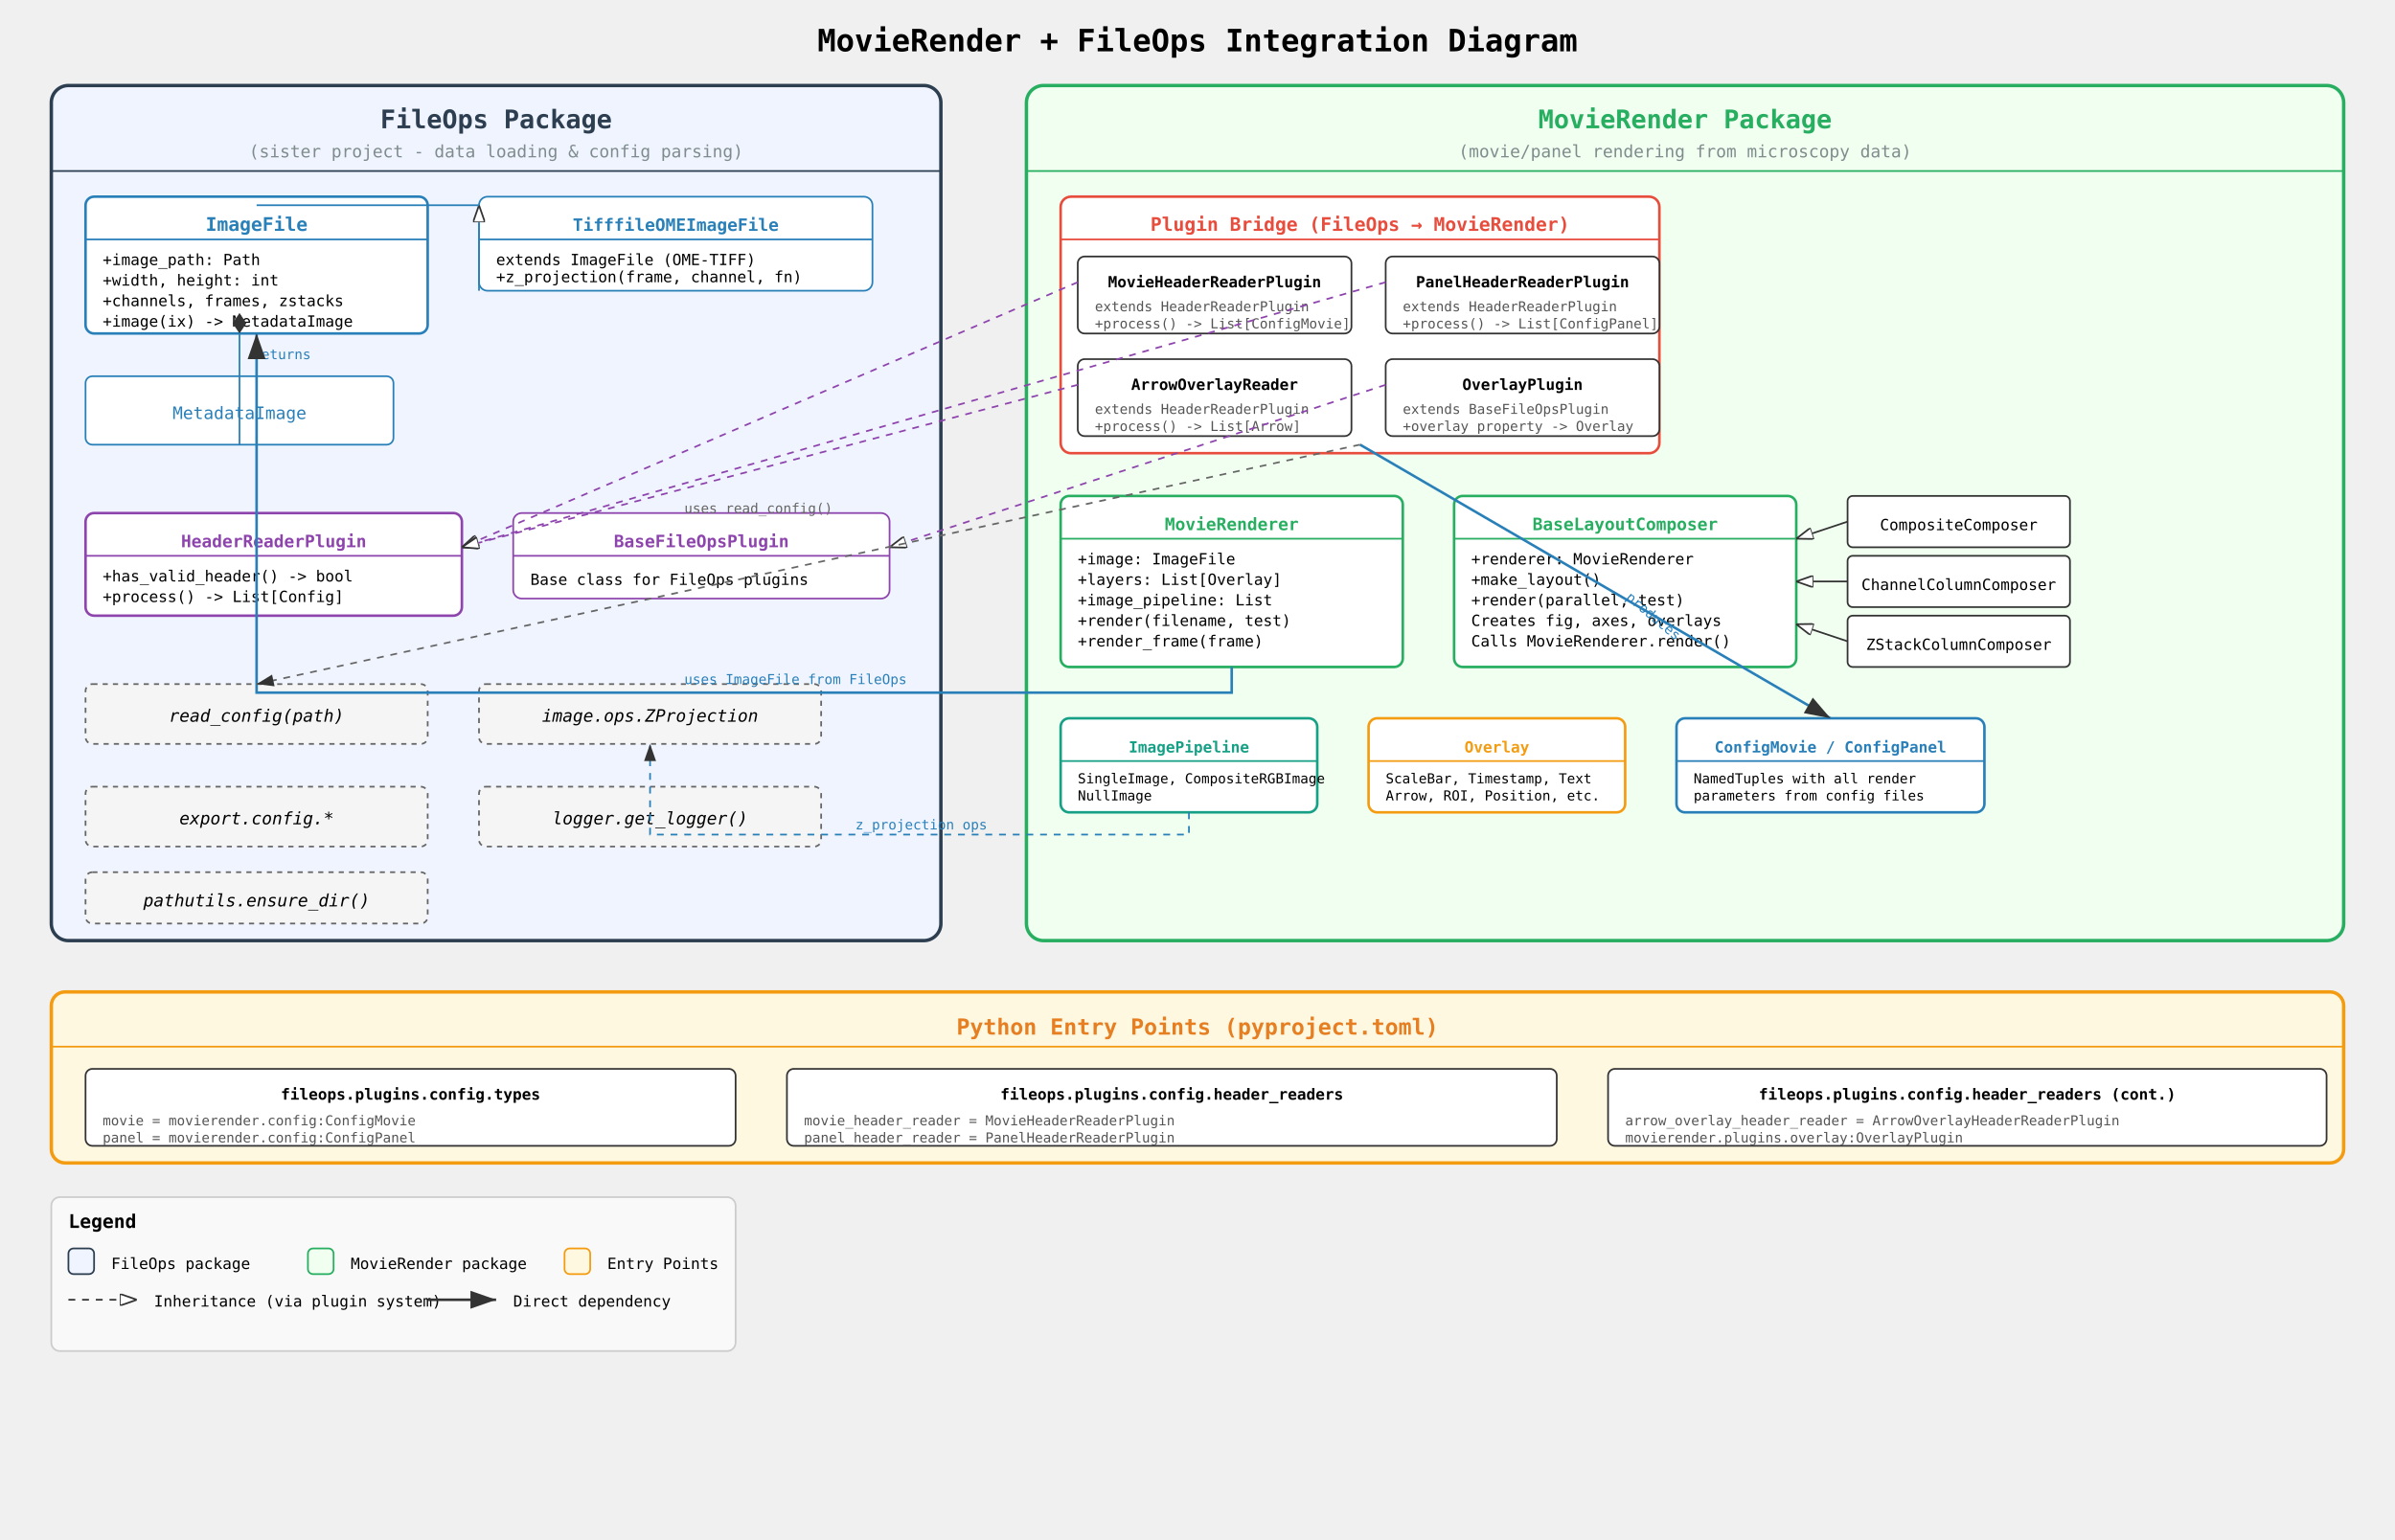
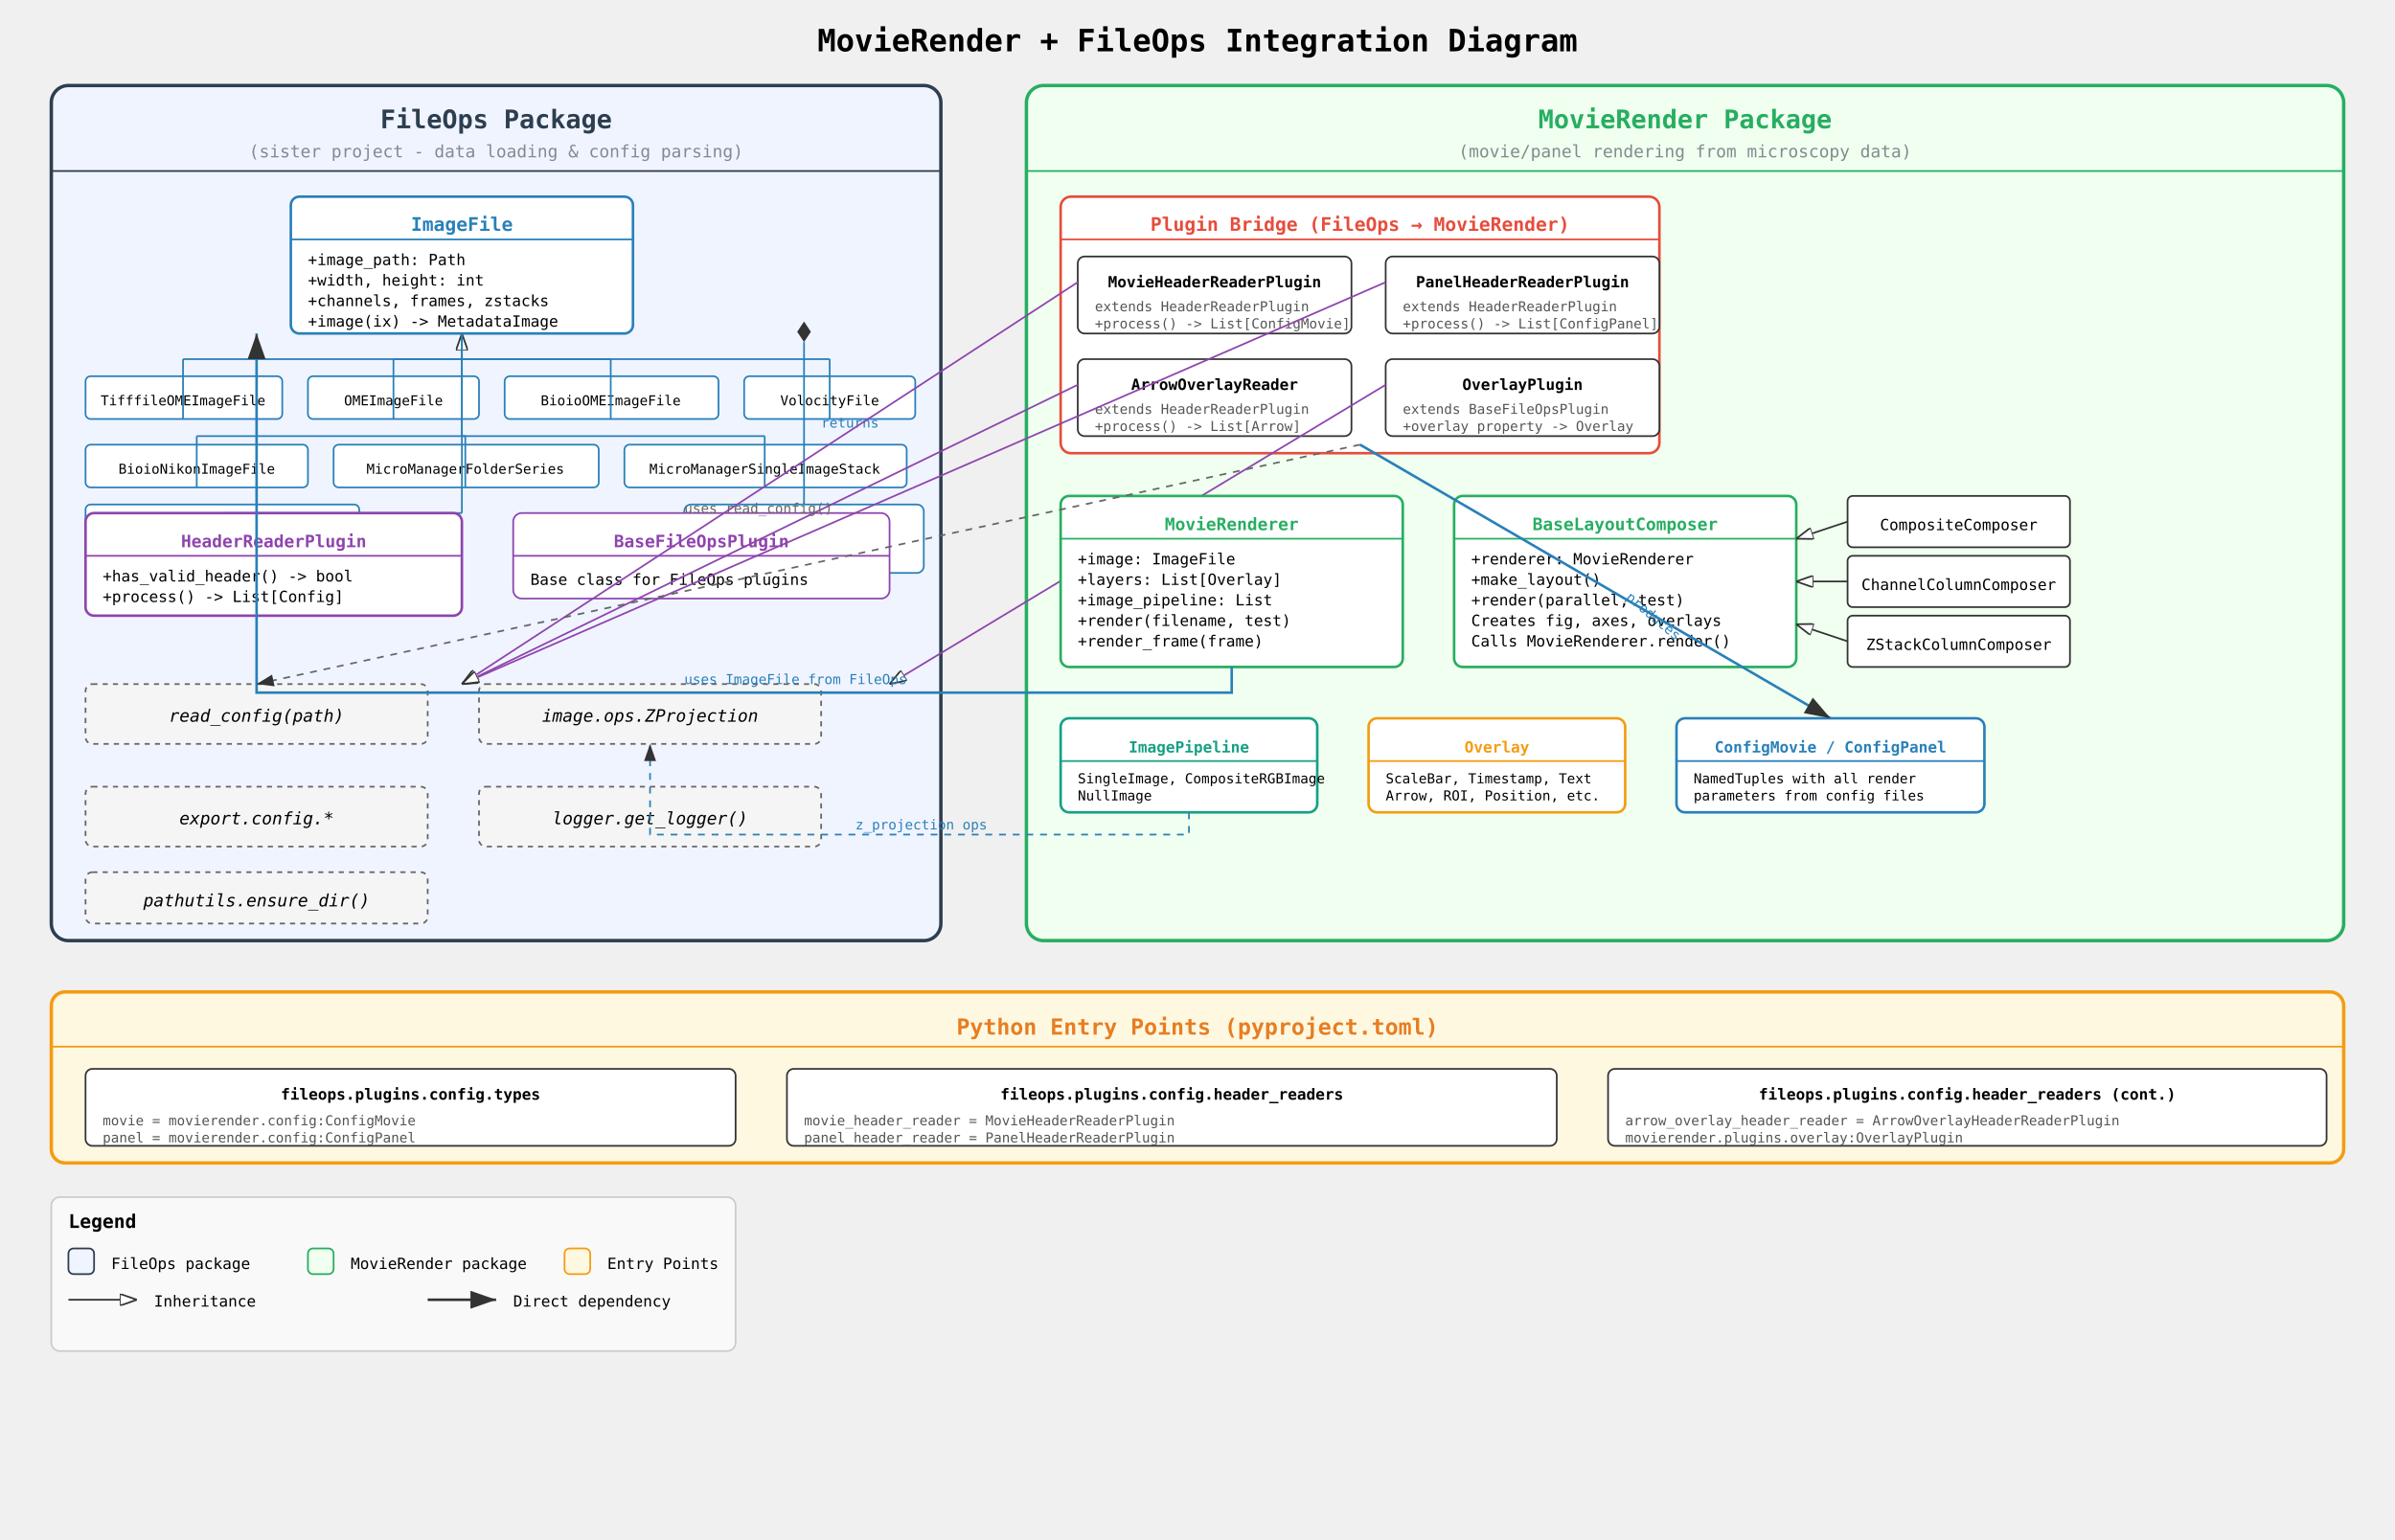
<svg xmlns="http://www.w3.org/2000/svg" viewBox="0 0 1400 900" font-family="monospace" font-size="12">
  <defs>
    <marker id="arrow2" markerWidth="10" markerHeight="7" refX="10" refY="3.5" orient="auto">
      <polygon points="0 0, 10 3.5, 0 7" fill="#333" />
    </marker>
    <marker id="diamond2" markerWidth="12" markerHeight="8" refX="0" refY="4" orient="auto">
      <polygon points="6 0, 12 4, 6 8, 0 4" fill="#333" />
    </marker>
    <marker id="triangle2" markerWidth="10" markerHeight="7" refX="10" refY="3.5" orient="auto">
      <polygon points="0 0, 10 3.5, 0 7" fill="white" stroke="#333" stroke-width="1" />
    </marker>
  </defs>
  <text x="700" y="30" text-anchor="middle" font-size="18" font-weight="bold">MovieRender + FileOps Integration Diagram</text>
  <rect x="30" y="50" width="520" height="500" rx="10" fill="#f0f4ff" stroke="#2c3e50" stroke-width="2" />
  <text x="290" y="75" text-anchor="middle" font-weight="bold" font-size="15" fill="#2c3e50">FileOps Package</text>
  <text x="290" y="92" text-anchor="middle" font-size="10" fill="#7f8c8d">(sister project - data loading &amp; config parsing)</text>
  <line x1="30" y1="100" x2="550" y2="100" stroke="#2c3e50" stroke-width="1" />
-   <rect x="50" y="115" width="200" height="80" rx="5" fill="#fff" stroke="#2980b9" stroke-width="1.5" />
-   <text x="150" y="135" text-anchor="middle" font-weight="bold" font-size="11" fill="#2980b9">ImageFile</text>
-   <line x1="50" y1="140" x2="250" y2="140" stroke="#2980b9" stroke-width="1" />
-   <text x="60" y="155" font-size="9">+image_path: Path</text>
-   <text x="60" y="167" font-size="9">+width, height: int</text>
-   <text x="60" y="179" font-size="9">+channels, frames, zstacks</text>
-   <text x="60" y="191" font-size="9">+image(ix) -&gt; MetadataImage</text>
-   <rect x="280" y="115" width="230" height="55" rx="5" fill="#fff" stroke="#2980b9" stroke-width="1" />
-   <text x="395" y="135" text-anchor="middle" font-weight="bold" font-size="10" fill="#2980b9">TifffileOMEImageFile</text>
-   <line x1="280" y1="140" x2="510" y2="140" stroke="#2980b9" stroke-width="1" />
-   <text x="290" y="155" font-size="9">extends ImageFile (OME-TIFF)</text>
-   <text x="290" y="165" font-size="9">+z_projection(frame, channel, fn)</text>
-   <line x1="280" y1="170" x2="280" y2="120" stroke="#2980b9" stroke-width="1" marker-end="url(#triangle2)" />
-   <line x1="280" y1="120" x2="150" y2="120" stroke="#2980b9" stroke-width="1" />
-   <rect x="50" y="220" width="180" height="40" rx="4" fill="#fff" stroke="#2980b9" stroke-width="1" />
-   <text x="140" y="245" text-anchor="middle" font-size="10" fill="#2980b9">MetadataImage</text>
-   <line x1="140" y1="260" x2="140" y2="195" stroke="#2980b9" stroke-width="1" marker-end="url(#diamond2)" />
-   <text x="148" y="210" font-size="8" fill="#2980b9">returns</text>
+   <rect x="170" y="115" width="200" height="80" rx="5" fill="#fff" stroke="#2980b9" stroke-width="1.5" />
+   <text x="270" y="135" text-anchor="middle" font-weight="bold" font-size="11" fill="#2980b9">ImageFile</text>
+   <line x1="170" y1="140" x2="370" y2="140" stroke="#2980b9" stroke-width="1" />
+   <text x="180" y="155" font-size="9">+image_path: Path</text>
+   <text x="180" y="167" font-size="9">+width, height: int</text>
+   <text x="180" y="179" font-size="9">+channels, frames, zstacks</text>
+   <text x="180" y="191" font-size="9">+image(ix) -&gt; MetadataImage</text>
+   <rect x="50" y="220" width="115" height="25" rx="3" fill="#fff" stroke="#2980b9" stroke-width="1" />
+   <text x="107" y="237" text-anchor="middle" font-size="8">TifffileOMEImageFile</text>
+   <line x1="107" y1="245" x2="107" y2="210" stroke="#2980b9" stroke-width="1" />
+   <line x1="107" y1="210" x2="270" y2="210" stroke="#2980b9" stroke-width="1" />
+   <line x1="270" y1="210" x2="270" y2="195" stroke="#2980b9" stroke-width="1" marker-end="url(#triangle2)" />
+   <rect x="180" y="220" width="100" height="25" rx="3" fill="#fff" stroke="#2980b9" stroke-width="1" />
+   <text x="230" y="237" text-anchor="middle" font-size="8">OMEImageFile</text>
+   <line x1="230" y1="245" x2="230" y2="210" stroke="#2980b9" stroke-width="1" />
+   <line x1="230" y1="210" x2="270" y2="210" stroke="#2980b9" stroke-width="1" />
+   <rect x="295" y="220" width="125" height="25" rx="3" fill="#fff" stroke="#2980b9" stroke-width="1" />
+   <text x="357" y="237" text-anchor="middle" font-size="8">BioioOMEImageFile</text>
+   <line x1="357" y1="245" x2="357" y2="210" stroke="#2980b9" stroke-width="1" />
+   <line x1="357" y1="210" x2="270" y2="210" stroke="#2980b9" stroke-width="1" />
+   <rect x="435" y="220" width="100" height="25" rx="3" fill="#fff" stroke="#2980b9" stroke-width="1" />
+   <text x="485" y="237" text-anchor="middle" font-size="8">VolocityFile</text>
+   <line x1="485" y1="245" x2="485" y2="210" stroke="#2980b9" stroke-width="1" />
+   <line x1="485" y1="210" x2="270" y2="210" stroke="#2980b9" stroke-width="1" />
+   <rect x="50" y="260" width="130" height="25" rx="3" fill="#fff" stroke="#2980b9" stroke-width="1" />
+   <text x="115" y="277" text-anchor="middle" font-size="8">BioioNikonImageFile</text>
+   <line x1="115" y1="285" x2="115" y2="255" stroke="#2980b9" stroke-width="1" />
+   <line x1="115" y1="255" x2="270" y2="255" stroke="#2980b9" stroke-width="1" />
+   <line x1="270" y1="255" x2="270" y2="195" stroke="#2980b9" stroke-width="1" />
+   <rect x="195" y="260" width="155" height="25" rx="3" fill="#fff" stroke="#2980b9" stroke-width="1" />
+   <text x="272" y="277" text-anchor="middle" font-size="8">MicroManagerFolderSeries</text>
+   <line x1="272" y1="285" x2="272" y2="255" stroke="#2980b9" stroke-width="1" />
+   <line x1="272" y1="255" x2="270" y2="255" stroke="#2980b9" stroke-width="1" />
+   <rect x="365" y="260" width="165" height="25" rx="3" fill="#fff" stroke="#2980b9" stroke-width="1" />
+   <text x="447" y="277" text-anchor="middle" font-size="8">MicroManagerSingleImageStack</text>
+   <line x1="447" y1="285" x2="447" y2="255" stroke="#2980b9" stroke-width="1" />
+   <line x1="447" y1="255" x2="270" y2="255" stroke="#2980b9" stroke-width="1" />
+   <rect x="50" y="295" width="160" height="25" rx="3" fill="#fff" stroke="#2980b9" stroke-width="1" />
+   <text x="130" y="312" text-anchor="middle" font-size="8">PycroManagerSingleImageStack</text>
+   <line x1="130" y1="320" x2="130" y2="300" stroke="#2980b9" stroke-width="1" />
+   <line x1="130" y1="300" x2="270" y2="300" stroke="#2980b9" stroke-width="1" />
+   <line x1="270" y1="300" x2="270" y2="195" stroke="#2980b9" stroke-width="1" />
+   <rect x="400" y="295" width="140" height="40" rx="4" fill="#fff" stroke="#2980b9" stroke-width="1" />
+   <text x="470" y="320" text-anchor="middle" font-size="10" fill="#2980b9">MetadataImage</text>
+   <line x1="470" y1="295" x2="470" y2="200" stroke="#2980b9" stroke-width="1" marker-end="url(#diamond2)" />
+   <text x="480" y="250" font-size="8" fill="#2980b9">returns</text>
  <rect x="50" y="300" width="220" height="60" rx="5" fill="#fff" stroke="#8e44ad" stroke-width="1.5" />
  <text x="160" y="320" text-anchor="middle" font-weight="bold" font-size="10" fill="#8e44ad">HeaderReaderPlugin</text>
  <line x1="50" y1="325" x2="270" y2="325" stroke="#8e44ad" stroke-width="1" />
  <text x="60" y="340" font-size="9">+has_valid_header() -&gt; bool</text>
  <text x="60" y="352" font-size="9">+process() -&gt; List[Config]</text>
  <rect x="300" y="300" width="220" height="50" rx="5" fill="#fff" stroke="#8e44ad" stroke-width="1" />
  <text x="410" y="320" text-anchor="middle" font-weight="bold" font-size="10" fill="#8e44ad">BaseFileOpsPlugin</text>
  <line x1="300" y1="325" x2="520" y2="325" stroke="#8e44ad" stroke-width="1" />
  <text x="310" y="342" font-size="9">Base class for FileOps plugins</text>
  <rect x="50" y="400" width="200" height="35" rx="4" fill="#f5f5f5" stroke="#666" stroke-width="1" stroke-dasharray="3" />
  <text x="150" y="422" text-anchor="middle" font-size="10" font-style="italic">read_config(path)</text>
  <rect x="280" y="400" width="200" height="35" rx="4" fill="#f5f5f5" stroke="#666" stroke-width="1" stroke-dasharray="3" />
  <text x="380" y="422" text-anchor="middle" font-size="10" font-style="italic">image.ops.ZProjection</text>
  <rect x="50" y="460" width="200" height="35" rx="4" fill="#f5f5f5" stroke="#666" stroke-width="1" stroke-dasharray="3" />
  <text x="150" y="482" text-anchor="middle" font-size="10" font-style="italic">export.config.*</text>
  <rect x="280" y="460" width="200" height="35" rx="4" fill="#f5f5f5" stroke="#666" stroke-width="1" stroke-dasharray="3" />
  <text x="380" y="482" text-anchor="middle" font-size="10" font-style="italic">logger.get_logger()</text>
  <rect x="50" y="510" width="200" height="30" rx="4" fill="#f5f5f5" stroke="#666" stroke-width="1" stroke-dasharray="3" />
  <text x="150" y="530" text-anchor="middle" font-size="10" font-style="italic">pathutils.ensure_dir()</text>
  <rect x="600" y="50" width="770" height="500" rx="10" fill="#f0fff0" stroke="#27ae60" stroke-width="2" />
  <text x="985" y="75" text-anchor="middle" font-weight="bold" font-size="15" fill="#27ae60">MovieRender Package</text>
  <text x="985" y="92" text-anchor="middle" font-size="10" fill="#7f8c8d">(movie/panel rendering from microscopy data)</text>
  <line x1="600" y1="100" x2="1370" y2="100" stroke="#27ae60" stroke-width="1" />
  <rect x="620" y="115" width="350" height="150" rx="6" fill="#fff" stroke="#e74c3c" stroke-width="1.5" />
  <text x="795" y="135" text-anchor="middle" font-weight="bold" font-size="11" fill="#e74c3c">Plugin Bridge (FileOps → MovieRender)</text>
  <line x1="620" y1="140" x2="970" y2="140" stroke="#e74c3c" stroke-width="1" />
  <rect x="630" y="150" width="160" height="45" rx="4" fill="#fff" stroke="#333" stroke-width="1" />
  <text x="710" y="168" text-anchor="middle" font-size="9" font-weight="bold">MovieHeaderReaderPlugin</text>
  <text x="640" y="182" font-size="8" fill="#555">extends HeaderReaderPlugin</text>
  <text x="640" y="192" font-size="8" fill="#555">+process() -&gt; List[ConfigMovie]</text>
  <rect x="810" y="150" width="160" height="45" rx="4" fill="#fff" stroke="#333" stroke-width="1" />
  <text x="890" y="168" text-anchor="middle" font-size="9" font-weight="bold">PanelHeaderReaderPlugin</text>
  <text x="820" y="182" font-size="8" fill="#555">extends HeaderReaderPlugin</text>
  <text x="820" y="192" font-size="8" fill="#555">+process() -&gt; List[ConfigPanel]</text>
  <rect x="630" y="210" width="160" height="45" rx="4" fill="#fff" stroke="#333" stroke-width="1" />
  <text x="710" y="228" text-anchor="middle" font-size="9" font-weight="bold">ArrowOverlayReader</text>
  <text x="640" y="242" font-size="8" fill="#555">extends HeaderReaderPlugin</text>
  <text x="640" y="252" font-size="8" fill="#555">+process() -&gt; List[Arrow]</text>
  <rect x="810" y="210" width="160" height="45" rx="4" fill="#fff" stroke="#333" stroke-width="1" />
  <text x="890" y="228" text-anchor="middle" font-size="9" font-weight="bold">OverlayPlugin</text>
  <text x="820" y="242" font-size="8" fill="#555">extends BaseFileOpsPlugin</text>
  <text x="820" y="252" font-size="8" fill="#555">+overlay property -&gt; Overlay</text>
-   <line x1="630" y1="165" x2="270" y2="320" stroke="#8e44ad" stroke-width="1" stroke-dasharray="4" marker-end="url(#triangle2)" />
-   <line x1="810" y1="165" x2="270" y2="320" stroke="#8e44ad" stroke-width="1" stroke-dasharray="4" marker-end="url(#triangle2)" />
-   <line x1="630" y1="225" x2="270" y2="320" stroke="#8e44ad" stroke-width="1" stroke-dasharray="4" marker-end="url(#triangle2)" />
-   <line x1="810" y1="225" x2="520" y2="320" stroke="#8e44ad" stroke-width="1" stroke-dasharray="4" marker-end="url(#triangle2)" />
+   <line x1="630" y1="165" x2="270" y2="400" stroke="#8e44ad" stroke-width="1" marker-end="url(#triangle2)" />
+   <line x1="810" y1="165" x2="270" y2="400" stroke="#8e44ad" stroke-width="1" marker-end="url(#triangle2)" />
+   <line x1="630" y1="225" x2="270" y2="400" stroke="#8e44ad" stroke-width="1" marker-end="url(#triangle2)" />
+   <line x1="810" y1="225" x2="520" y2="400" stroke="#8e44ad" stroke-width="1" marker-end="url(#triangle2)" />
  <rect x="620" y="290" width="200" height="100" rx="5" fill="#fff" stroke="#27ae60" stroke-width="1.5" />
  <text x="720" y="310" text-anchor="middle" font-weight="bold" font-size="10" fill="#27ae60">MovieRenderer</text>
  <line x1="620" y1="315" x2="820" y2="315" stroke="#27ae60" stroke-width="1" />
  <text x="630" y="330" font-size="9">+image: ImageFile</text>
  <text x="630" y="342" font-size="9">+layers: List[Overlay]</text>
  <text x="630" y="354" font-size="9">+image_pipeline: List</text>
  <text x="630" y="366" font-size="9">+render(filename, test)</text>
  <text x="630" y="378" font-size="9">+render_frame(frame)</text>
  <rect x="850" y="290" width="200" height="100" rx="5" fill="#fff" stroke="#27ae60" stroke-width="1.5" />
  <text x="950" y="310" text-anchor="middle" font-weight="bold" font-size="10" fill="#27ae60">BaseLayoutComposer</text>
  <line x1="850" y1="315" x2="1050" y2="315" stroke="#27ae60" stroke-width="1" />
  <text x="860" y="330" font-size="9">+renderer: MovieRenderer</text>
  <text x="860" y="342" font-size="9">+make_layout()</text>
  <text x="860" y="354" font-size="9">+render(parallel, test)</text>
  <text x="860" y="366" font-size="9">Creates fig, axes, overlays</text>
  <text x="860" y="378" font-size="9">Calls MovieRenderer.render()</text>
  <rect x="1080" y="290" width="130" height="30" rx="3" fill="#fff" stroke="#333" stroke-width="1" />
  <text x="1145" y="310" text-anchor="middle" font-size="9">CompositeComposer</text>
  <rect x="1080" y="325" width="130" height="30" rx="3" fill="#fff" stroke="#333" stroke-width="1" />
  <text x="1145" y="345" text-anchor="middle" font-size="9">ChannelColumnComposer</text>
  <rect x="1080" y="360" width="130" height="30" rx="3" fill="#fff" stroke="#333" stroke-width="1" />
  <text x="1145" y="380" text-anchor="middle" font-size="9">ZStackColumnComposer</text>
  <line x1="1080" y1="305" x2="1050" y2="315" stroke="#333" stroke-width="1" marker-end="url(#triangle2)" />
  <line x1="1080" y1="340" x2="1050" y2="340" stroke="#333" stroke-width="1" marker-end="url(#triangle2)" />
  <line x1="1080" y1="375" x2="1050" y2="365" stroke="#333" stroke-width="1" marker-end="url(#triangle2)" />
  <rect x="620" y="420" width="150" height="55" rx="5" fill="#fff" stroke="#16a085" stroke-width="1.5" />
  <text x="695" y="440" text-anchor="middle" font-weight="bold" font-size="9" fill="#16a085">ImagePipeline</text>
  <line x1="620" y1="445" x2="770" y2="445" stroke="#16a085" stroke-width="1" />
  <text x="630" y="458" font-size="8">SingleImage, CompositeRGBImage</text>
  <text x="630" y="468" font-size="8">NullImage</text>
  <rect x="800" y="420" width="150" height="55" rx="5" fill="#fff" stroke="#f39c12" stroke-width="1.5" />
  <text x="875" y="440" text-anchor="middle" font-weight="bold" font-size="9" fill="#f39c12">Overlay</text>
  <line x1="800" y1="445" x2="950" y2="445" stroke="#f39c12" stroke-width="1" />
  <text x="810" y="458" font-size="8">ScaleBar, Timestamp, Text</text>
  <text x="810" y="468" font-size="8">Arrow, ROI, Position, etc.</text>
  <rect x="980" y="420" width="180" height="55" rx="5" fill="#fff" stroke="#2980b9" stroke-width="1.5" />
  <text x="1070" y="440" text-anchor="middle" font-weight="bold" font-size="9" fill="#2980b9">ConfigMovie / ConfigPanel</text>
  <line x1="980" y1="445" x2="1160" y2="445" stroke="#2980b9" stroke-width="1" />
  <text x="990" y="458" font-size="8">NamedTuples with all render</text>
  <text x="990" y="468" font-size="8">parameters from config files</text>
  <line x1="795" y1="260" x2="1070" y2="420" stroke="#2980b9" stroke-width="1.5" fill="none" marker-end="url(#arrow2)" />
  <text x="950" y="350" font-size="8" fill="#2980b9" transform="rotate(40, 950, 350)">produces</text>
  <path d="M 720 390 L 720 405 L 150 405 L 150 195" stroke="#2980b9" stroke-width="1.5" fill="none" marker-end="url(#arrow2)" />
  <text x="400" y="400" font-size="8" fill="#2980b9">uses ImageFile from FileOps</text>
  <path d="M 695 475 L 695 488 L 380 488 L 380 435" stroke="#2980b9" stroke-width="1" fill="none" stroke-dasharray="4" marker-end="url(#arrow2)" />
  <text x="500" y="485" font-size="8" fill="#2980b9">z_projection ops</text>
  <path d="M 795 260 L 150 400" stroke="#666" stroke-width="1" fill="none" stroke-dasharray="4" marker-end="url(#arrow2)" />
  <text x="400" y="300" font-size="8" fill="#666">uses read_config()</text>
  <rect x="30" y="580" width="1340" height="100" rx="8" fill="#fff8e1" stroke="#f39c12" stroke-width="2" />
  <text x="700" y="605" text-anchor="middle" font-weight="bold" font-size="13" fill="#e67e22">Python Entry Points (pyproject.toml)</text>
  <line x1="30" y1="612" x2="1370" y2="612" stroke="#f39c12" stroke-width="1" />
  <rect x="50" y="625" width="380" height="45" rx="4" fill="#fff" stroke="#333" stroke-width="1" />
  <text x="240" y="643" text-anchor="middle" font-size="9" font-weight="bold">fileops.plugins.config.types</text>
  <text x="60" y="658" font-size="8" fill="#555">movie = movierender.config:ConfigMovie</text>
  <text x="60" y="668" font-size="8" fill="#555">panel = movierender.config:ConfigPanel</text>
  <rect x="460" y="625" width="450" height="45" rx="4" fill="#fff" stroke="#333" stroke-width="1" />
  <text x="685" y="643" text-anchor="middle" font-size="9" font-weight="bold">fileops.plugins.config.header_readers</text>
  <text x="470" y="658" font-size="8" fill="#555">movie_header_reader = MovieHeaderReaderPlugin</text>
  <text x="470" y="668" font-size="8" fill="#555">panel_header_reader = PanelHeaderReaderPlugin</text>
  <rect x="940" y="625" width="420" height="45" rx="4" fill="#fff" stroke="#333" stroke-width="1" />
  <text x="1150" y="643" text-anchor="middle" font-size="9" font-weight="bold">fileops.plugins.config.header_readers (cont.)</text>
  <text x="950" y="658" font-size="8" fill="#555">arrow_overlay_header_reader = ArrowOverlayHeaderReaderPlugin</text>
  <text x="950" y="668" font-size="8" fill="#555">movierender.plugins.overlay:OverlayPlugin</text>
  <rect x="30" y="700" width="400" height="90" rx="5" fill="#f9f9f9" stroke="#ccc" stroke-width="1" />
  <text x="40" y="718" font-weight="bold" font-size="11">Legend</text>
  <rect x="40" y="730" width="15" height="15" rx="3" fill="#f0f4ff" stroke="#2c3e50" />
  <text x="65" y="742" font-size="9">FileOps package</text>
  <rect x="180" y="730" width="15" height="15" rx="3" fill="#f0fff0" stroke="#27ae60" />
  <text x="205" y="742" font-size="9">MovieRender package</text>
  <rect x="330" y="730" width="15" height="15" rx="3" fill="#fff8e1" stroke="#f39c12" />
  <text x="355" y="742" font-size="9">Entry Points</text>
-   <line x1="40" y1="760" x2="80" y2="760" stroke="#333" stroke-width="1" stroke-dasharray="4" marker-end="url(#triangle2)" />
-   <text x="90" y="764" font-size="9">Inheritance (via plugin system)</text>
+   <line x1="40" y1="760" x2="80" y2="760" stroke="#333" stroke-width="1" marker-end="url(#triangle2)" />
+   <text x="90" y="764" font-size="9">Inheritance</text>
  <line x1="250" y1="760" x2="290" y2="760" stroke="#333" stroke-width="1.5" marker-end="url(#arrow2)" />
  <text x="300" y="764" font-size="9">Direct dependency</text>
</svg>
